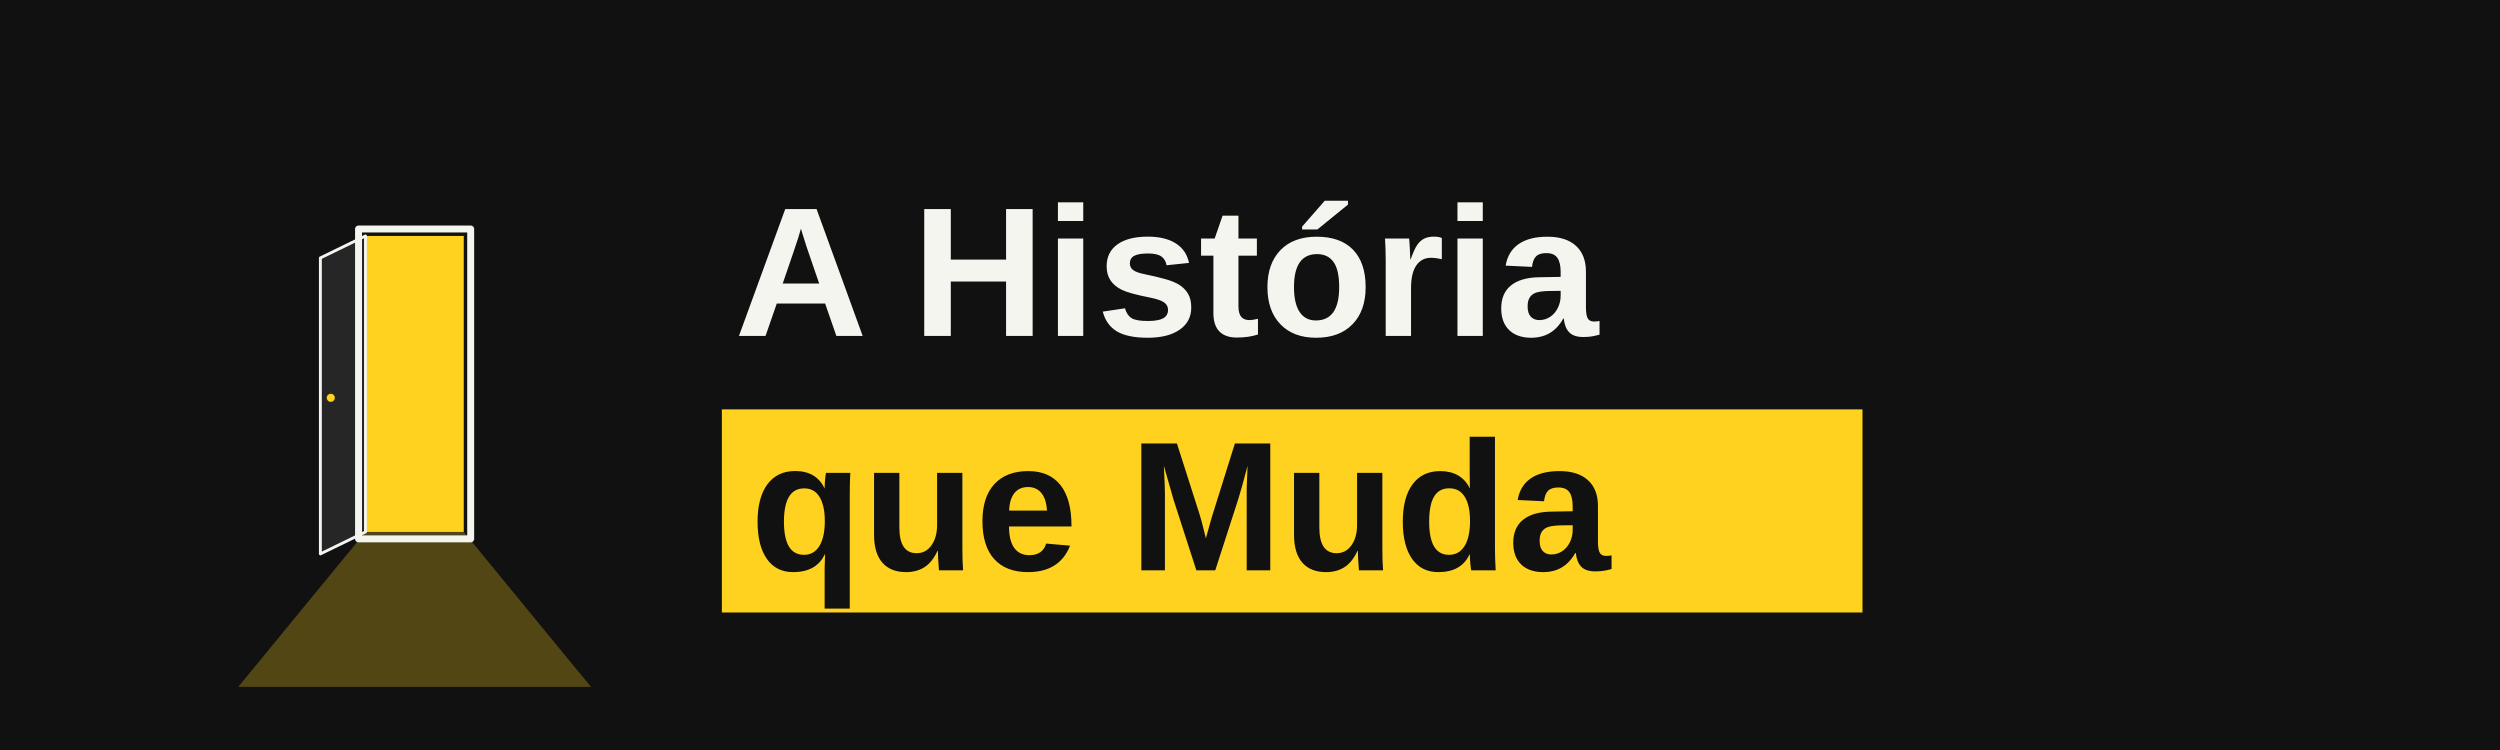
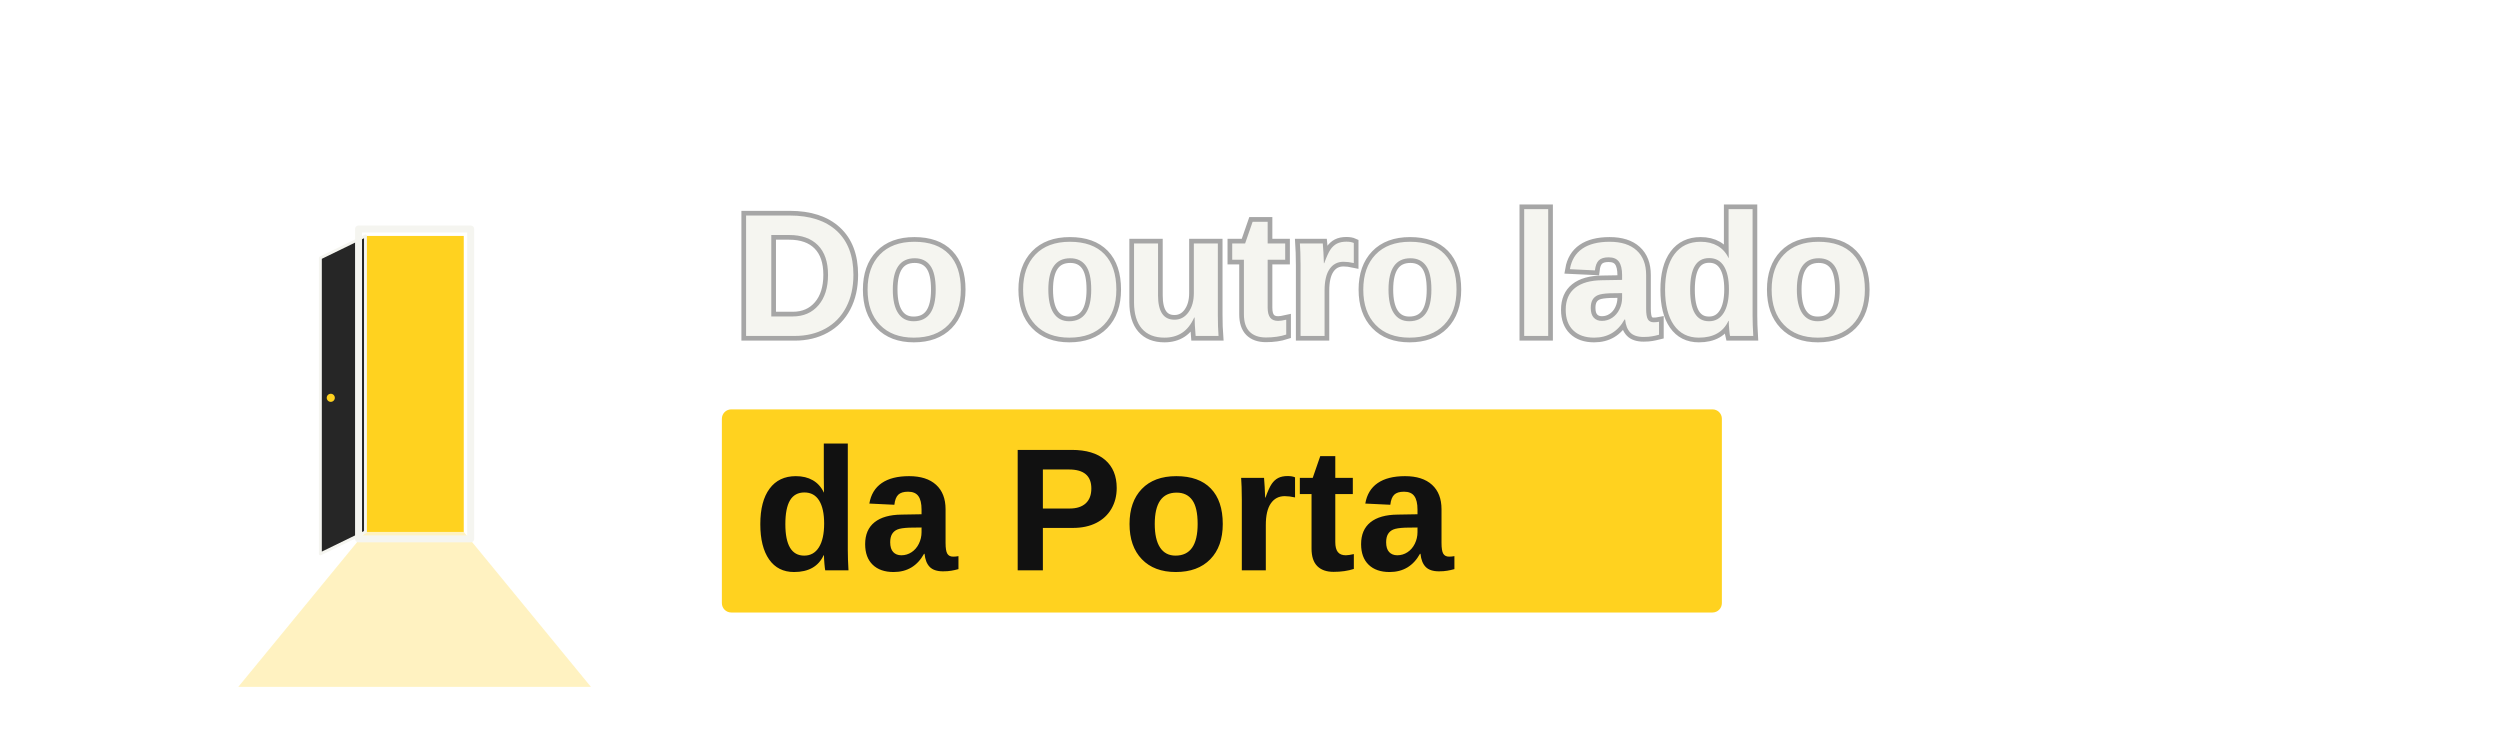
<svg xmlns="http://www.w3.org/2000/svg" viewBox="0 0 1600 480" width="1600" height="480">
-   <rect width="1600" height="480" fill="#111111" />
  <g transform="translate(60,40) scale(0.37)">
    <polygon points="470,812 640,812 860,1080 250,1080" fill="#FFD21F" opacity="0.28" />
    <rect x="470" y="300" width="170" height="512" fill="#FFD21F" />
    <polygon points="470,300 392,338 392,850 470,812" fill="#262626" stroke="#F5F5F0" stroke-width="5" stroke-linejoin="round" />
    <circle cx="410" cy="580" r="7" fill="#FFD21F" />
    <rect x="458" y="288" width="194" height="536" fill="none" stroke="#F5F5F0" stroke-width="12" stroke-linejoin="round" />
  </g>
-   <text x="470" y="215" font-family="'Archivo Black','Arial Black',Arial,sans-serif" font-size="118" font-weight="900" fill="#F5F5F0">A História</text>
-   <rect x="462" y="262" width="730" height="130" fill="#FFD21F" />
-   <text x="480" y="365" font-family="'Archivo Black','Arial Black',Arial,sans-serif" font-size="118" font-weight="900" fill="#111111">que Muda</text>
+   <text x="470" y="215" font-family="'Archivo Black','Arial Black',Arial,sans-serif" font-size="112" font-weight="900" fill="#F5F5F0" paint-order="stroke" stroke="#000" stroke-opacity=".35" stroke-width="6">Do outro lado</text>
+   <rect x="462" y="262" width="640" height="130" rx="6" fill="#FFD21F" />
+   <text x="482" y="365" font-family="'Archivo Black','Arial Black',Arial,sans-serif" font-size="112" font-weight="900" fill="#111111">da Porta</text>
</svg>
